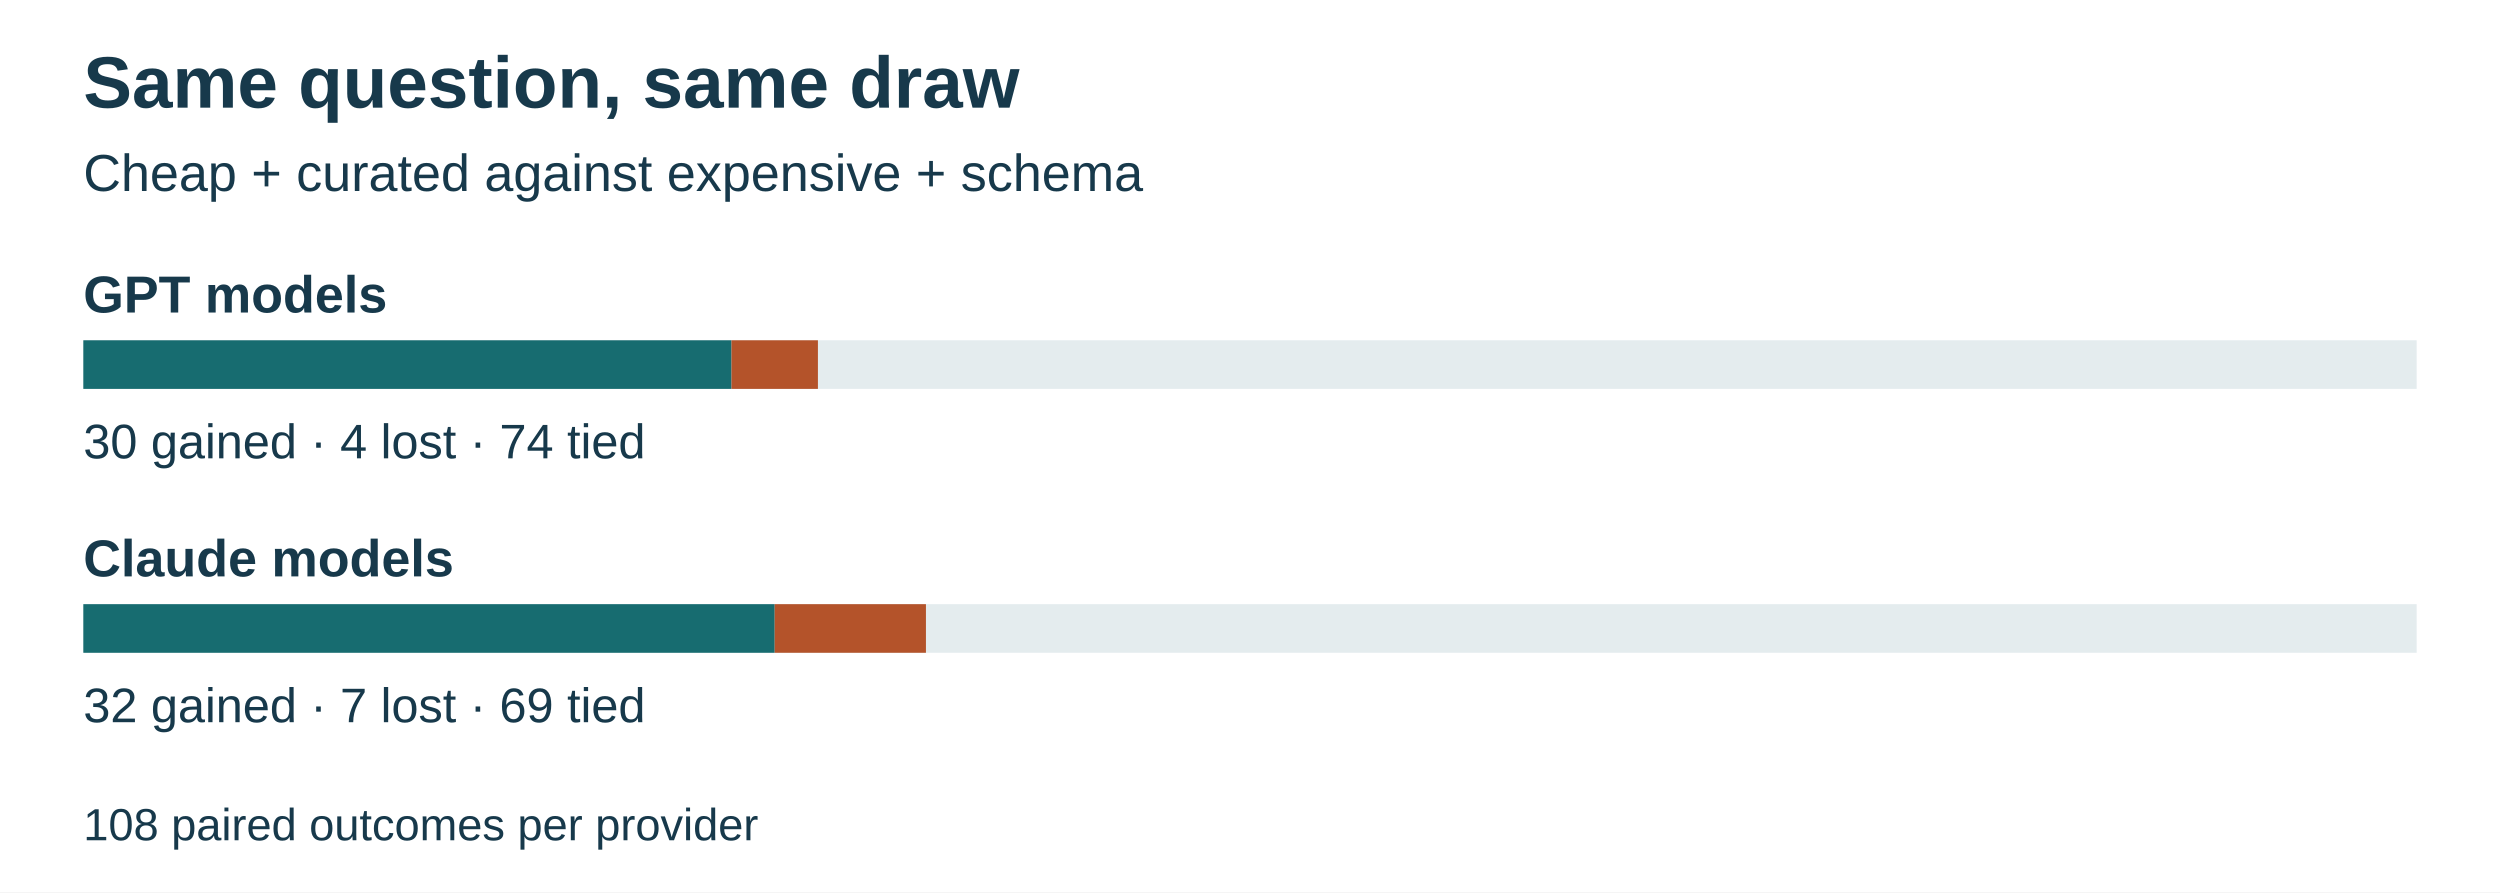
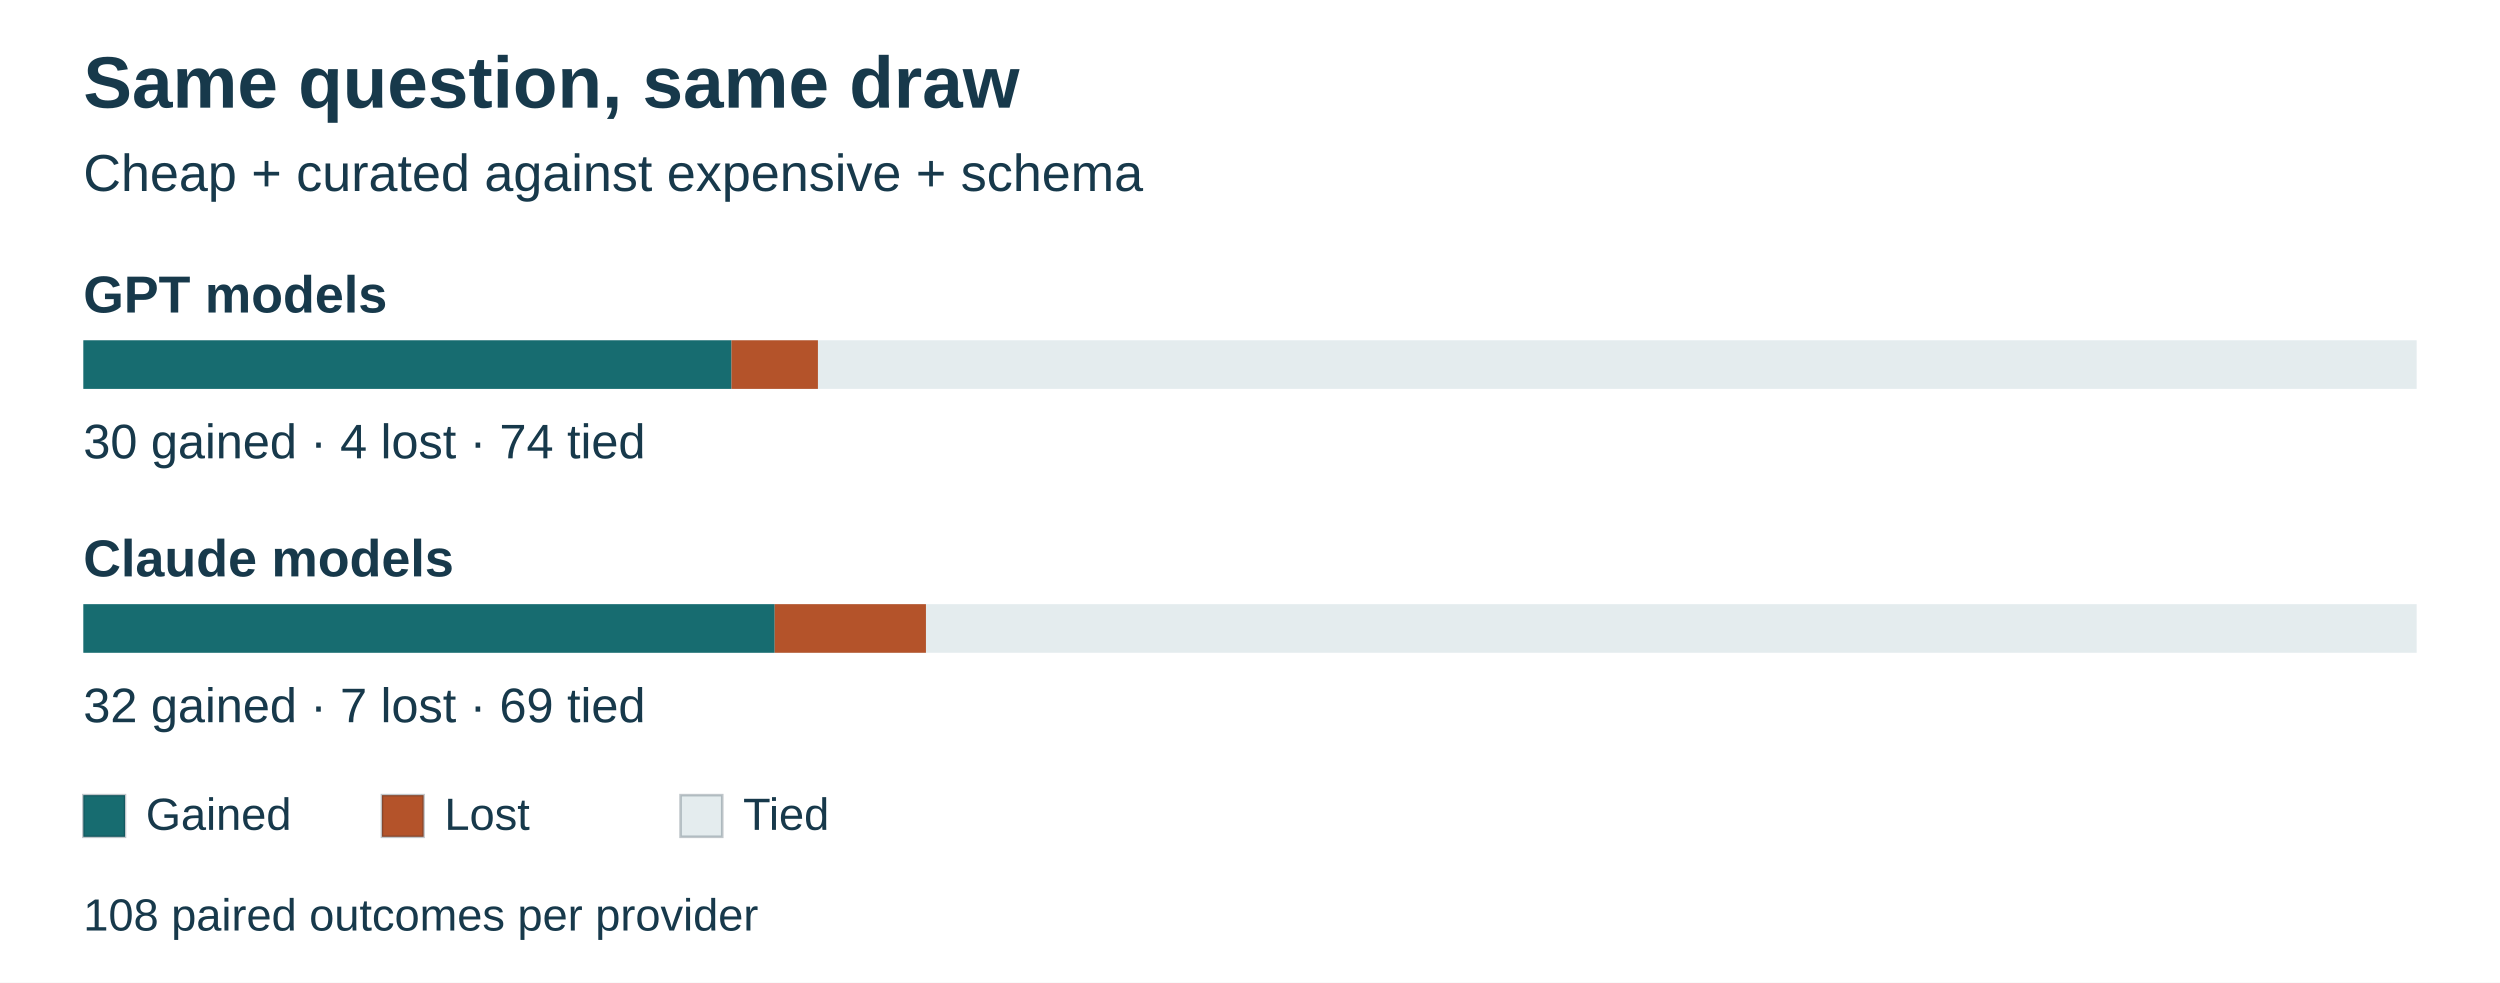
- <svg xmlns="http://www.w3.org/2000/svg" width="720" height="257" viewBox="0 0 720 257" role="img" aria-labelledby="title desc">
+ <svg xmlns="http://www.w3.org/2000/svg" width="720" height="283" viewBox="0 0 720 283" role="img" aria-labelledby="title desc">
  <rect width="100%" height="100%" fill="white" />
  <g font-family="Arial, sans-serif" fill="#17394b">
    <text x="24" y="31" font-size="21" font-weight="700">Same question, same draw</text>
    <text x="24" y="55" font-size="15" font-weight="400">Cheap + curated against expensive + schema</text>
+     <rect x="24" y="229" width="12" height="12" fill="#176c70" stroke="#0b2230" stroke-opacity="0.25" stroke-width="0.75" />
+     <text x="42" y="239" font-size="13" font-weight="400">Gained</text>
+     <rect x="110" y="229" width="12" height="12" fill="#b4532a" stroke="#0b2230" stroke-opacity="0.25" stroke-width="0.75" />
+     <text x="128" y="239" font-size="13" font-weight="400">Lost</text>
+     <rect x="196" y="229" width="12" height="12" fill="#e4ecee" stroke="#0b2230" stroke-opacity="0.25" stroke-width="0.75" />
+     <text x="214" y="239" font-size="13" font-weight="400">Tied</text>
    <text x="24" y="90" font-size="15" font-weight="700">GPT models</text>
    <rect x="24" y="98" width="672" height="14" fill="#e4ecee" />
    <rect x="24" y="98" width="186.67" height="14" fill="#176c70" />
    <rect x="210.67" y="98" width="24.89" height="14" fill="#b4532a" />
    <text x="24" y="132" font-size="14" font-weight="400">30 gained · 4 lost · 74 tied</text>
    <text x="24" y="166" font-size="15" font-weight="700">Claude models</text>
    <rect x="24" y="174" width="672" height="14" fill="#e4ecee" />
    <rect x="24" y="174" width="199.11" height="14" fill="#176c70" />
    <rect x="223.11" y="174" width="43.56" height="14" fill="#b4532a" />
    <text x="24" y="208" font-size="14" font-weight="400">32 gained · 7 lost · 69 tied</text>
-     <text x="24" y="242" font-size="13" font-weight="400">108 paired outcomes per provider</text>
+     <text x="24" y="268" font-size="13" font-weight="400">108 paired outcomes per provider</text>
  </g>
</svg>
